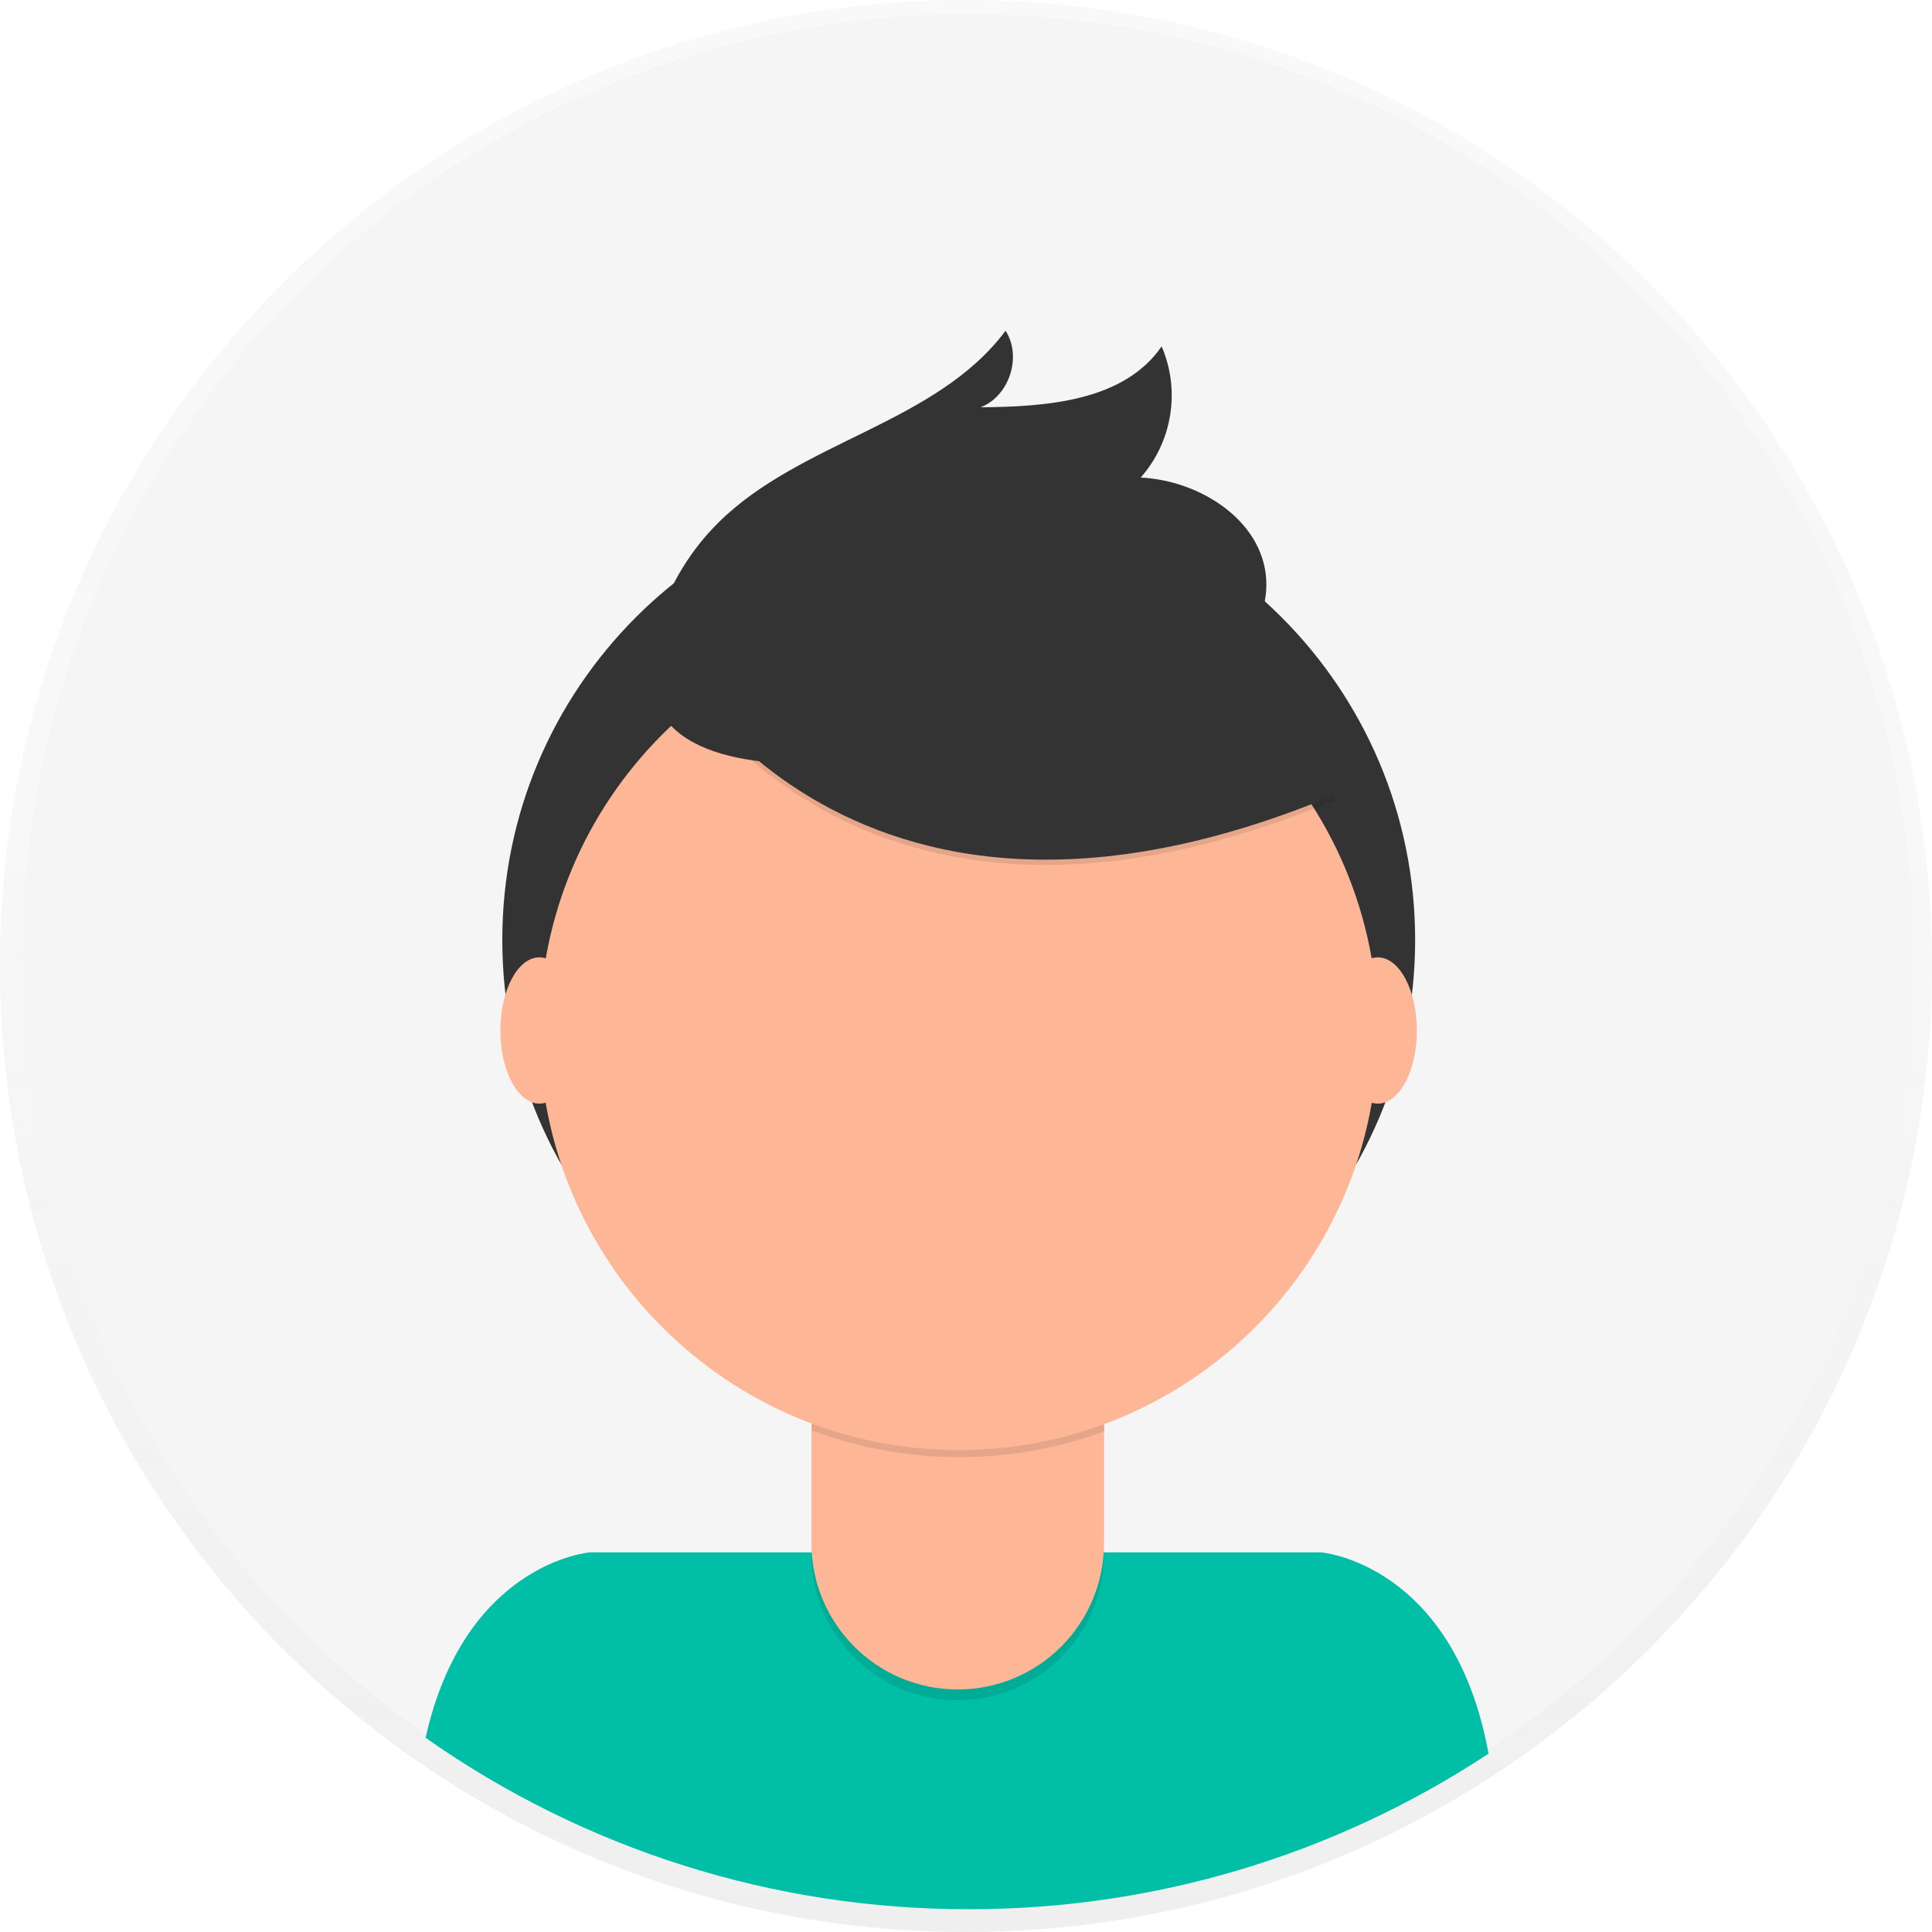
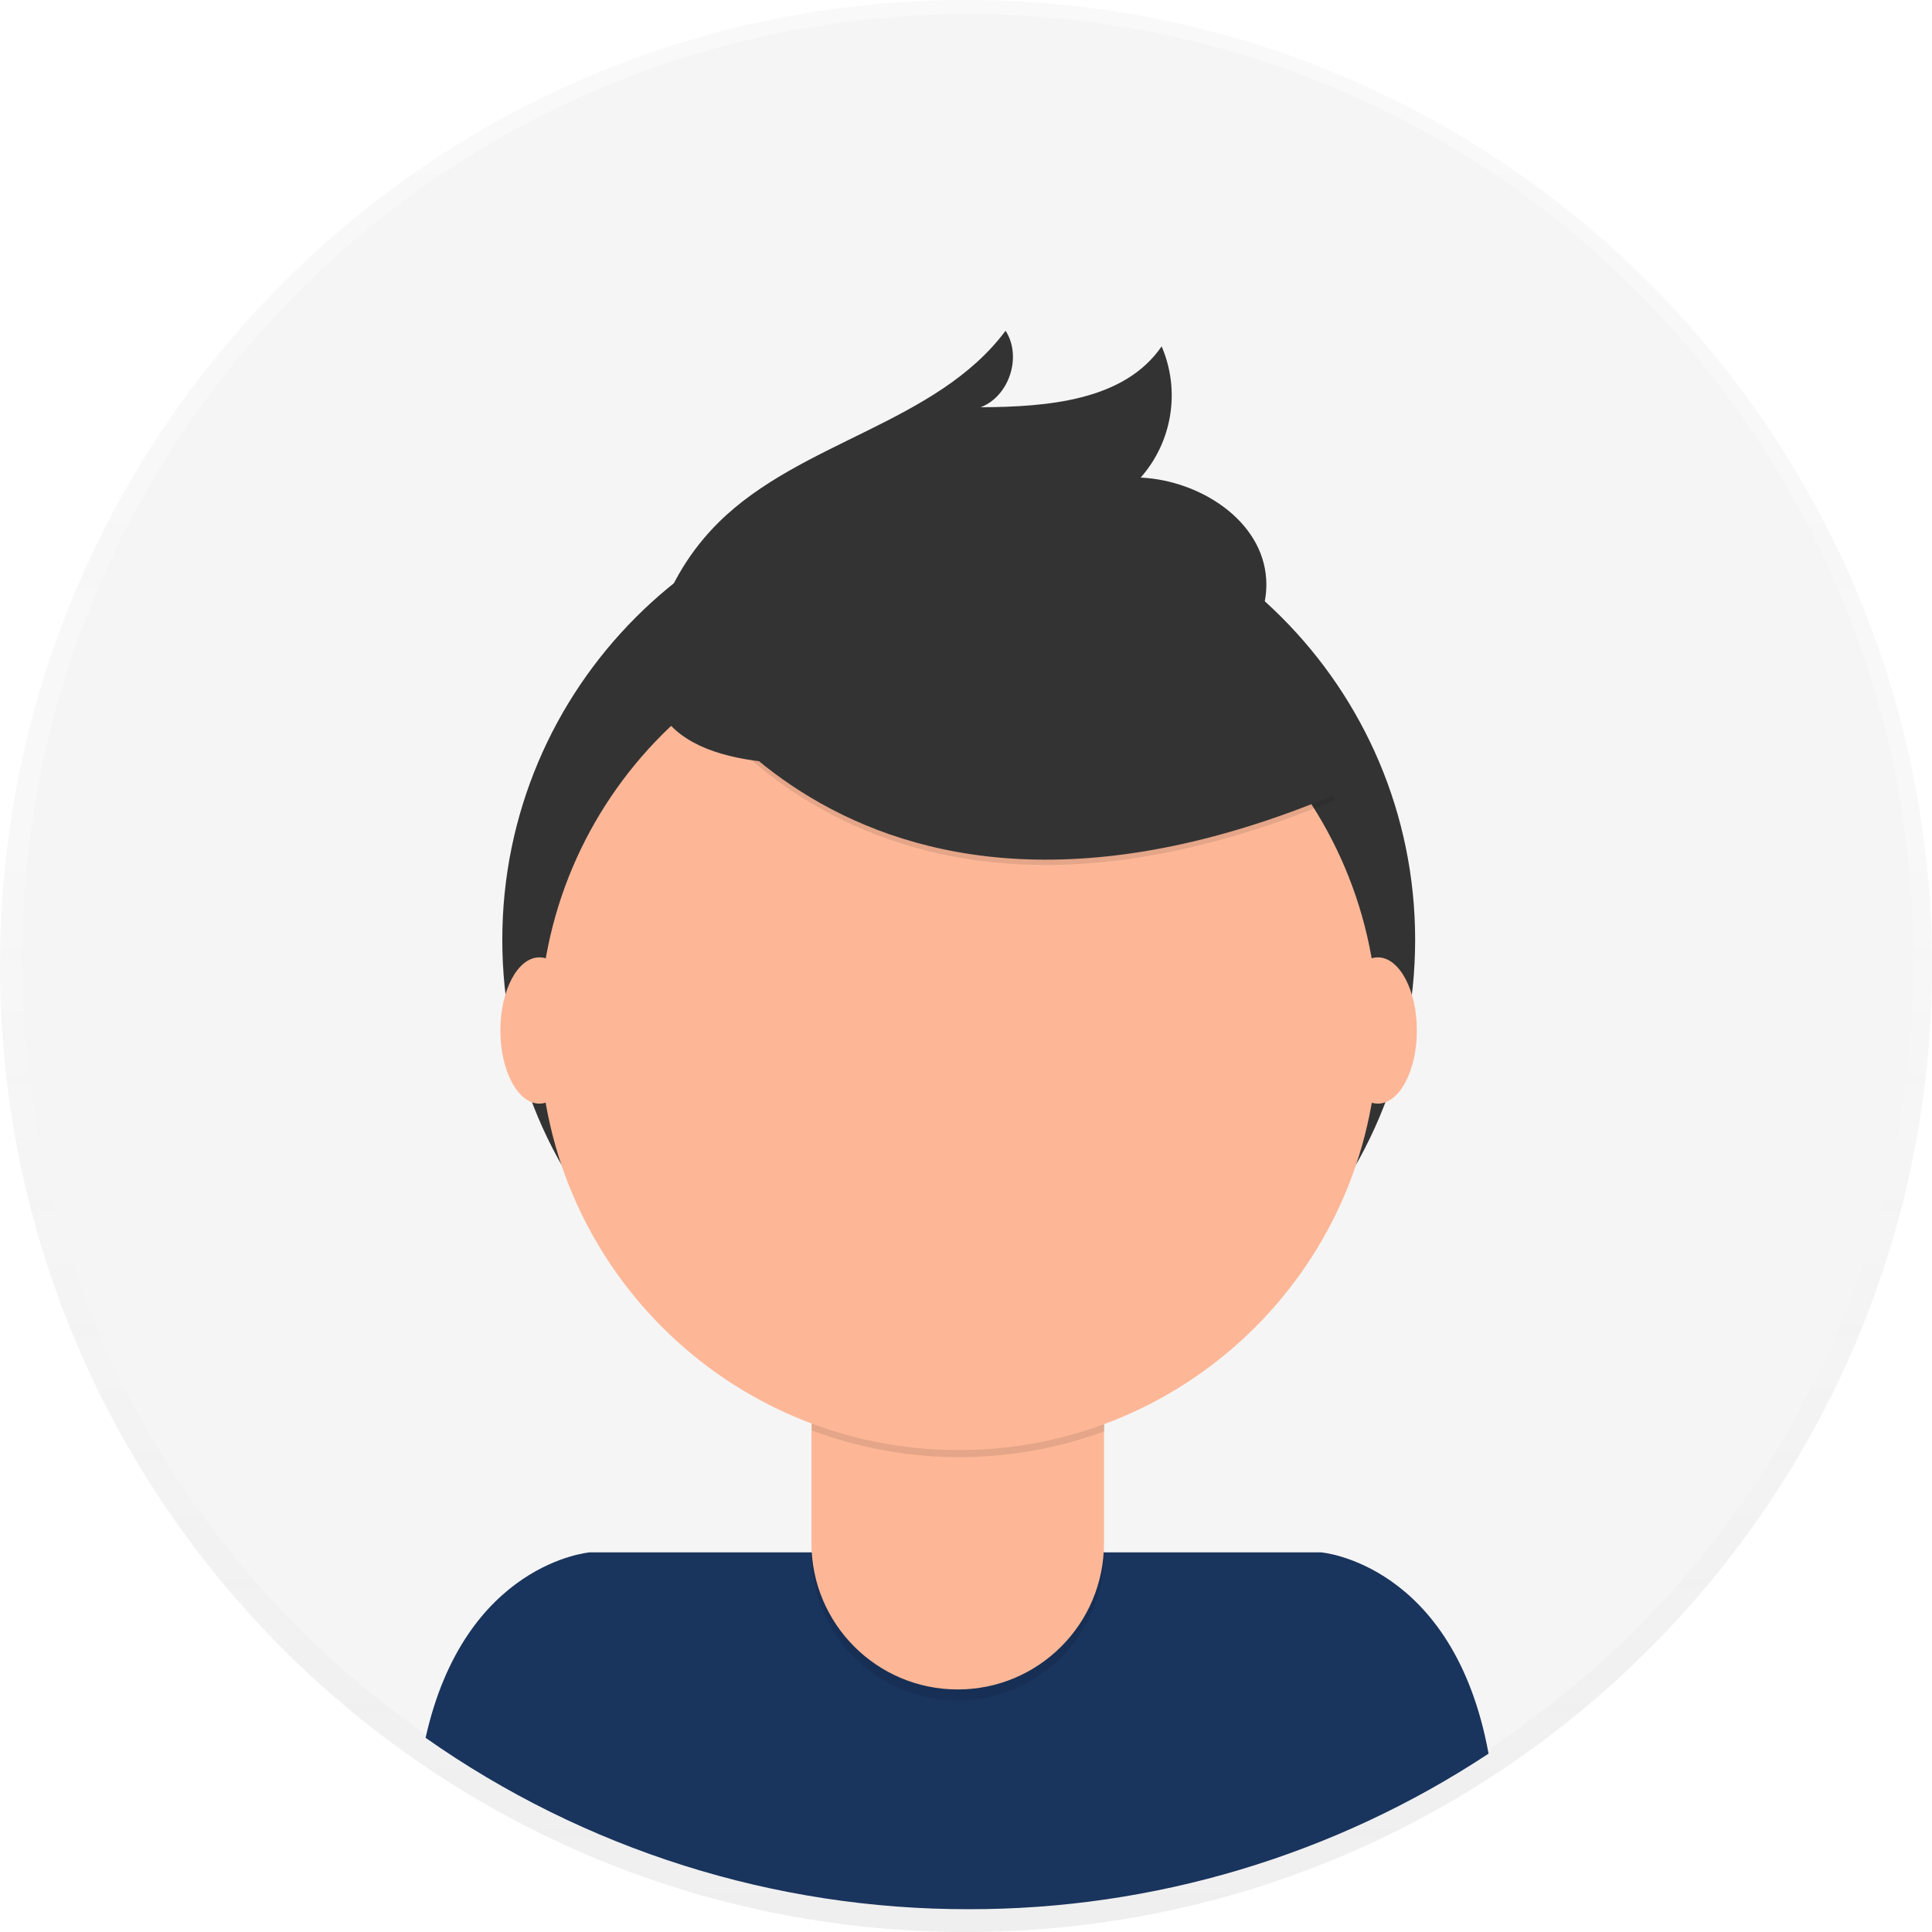
<svg xmlns="http://www.w3.org/2000/svg" id="457bf273-24a3-4fd8-a857-e9b918267d6a" data-name="Layer 1" width="698" height="698" viewBox="0 0 698 698">
  <defs>
    <linearGradient id="b247946c-c62f-4d08-994a-4c3d64e1e98f" x1="349" y1="698" x2="349" gradientUnits="userSpaceOnUse">
      <stop offset="0" stop-color="gray" stop-opacity="0.25" />
      <stop offset="0.54" stop-color="gray" stop-opacity="0.12" />
      <stop offset="1" stop-color="gray" stop-opacity="0.1" />
    </linearGradient>
  </defs>
  <g opacity="0.5">
    <circle cx="349" cy="349" r="349" fill="url(#b247946c-c62f-4d08-994a-4c3d64e1e98f)" />
  </g>
  <circle cx="349.68" cy="346.77" r="341.64" fill="#f5f5f5" />
-   <path d="M601,790.76a340,340,0,0,0,187.79-56.2c-12.59-68.8-60.5-72.72-60.5-72.72H464.09s-45.21,3.71-59.33,67A340.07,340.07,0,0,0,601,790.76Z" transform="translate(-251 -101)" fill="#00bfa6" />
+   <path d="M601,790.76a340,340,0,0,0,187.79-56.2c-12.59-68.8-60.5-72.72-60.5-72.72H464.09s-45.21,3.71-59.33,67A340.07,340.07,0,0,0,601,790.76Z" transform="translate(-251 -101)" fill="#19345d" />
  <circle cx="346.37" cy="339.57" r="164.9" fill="#333" />
  <path d="M293.15,476.92H398.81a0,0,0,0,1,0,0v84.53A52.83,52.83,0,0,1,346,614.28h0a52.83,52.83,0,0,1-52.83-52.83V476.92a0,0,0,0,1,0,0Z" opacity="0.1" />
  <path d="M296.5,473h99a3.35,3.35,0,0,1,3.35,3.35v81.18A52.83,52.83,0,0,1,346,610.37h0a52.83,52.83,0,0,1-52.83-52.83V476.35A3.35,3.35,0,0,1,296.5,473Z" fill="#fdb797" />
  <path d="M544.34,617.82a152.07,152.07,0,0,0,105.66.29v-13H544.34Z" transform="translate(-251 -101)" opacity="0.1" />
  <circle cx="346.37" cy="372.44" r="151.45" fill="#fdb797" />
  <path d="M489.49,335.68S553.32,465.24,733.37,390l-41.92-65.73-74.31-26.67Z" transform="translate(-251 -101)" opacity="0.1" />
  <path d="M489.49,333.78s63.83,129.56,243.88,54.3l-41.92-65.73-74.31-26.67Z" transform="translate(-251 -101)" fill="#333" />
  <path d="M488.93,325a87.49,87.49,0,0,1,21.69-35.27c29.79-29.45,78.63-35.66,103.68-69.24,6,9.32,1.36,23.65-9,27.65,24-.16,51.81-2.26,65.38-22a44.89,44.89,0,0,1-7.57,47.4c21.27,1,44,15.4,45.34,36.65.92,14.16-8,27.56-19.59,35.68s-25.71,11.85-39.56,14.9C608.86,369.7,462.54,407.07,488.93,325Z" transform="translate(-251 -101)" fill="#333" />
  <ellipse cx="194.86" cy="372.3" rx="14.09" ry="26.42" fill="#fdb797" />
  <ellipse cx="497.8" cy="372.3" rx="14.09" ry="26.42" fill="#fdb797" />
</svg>
